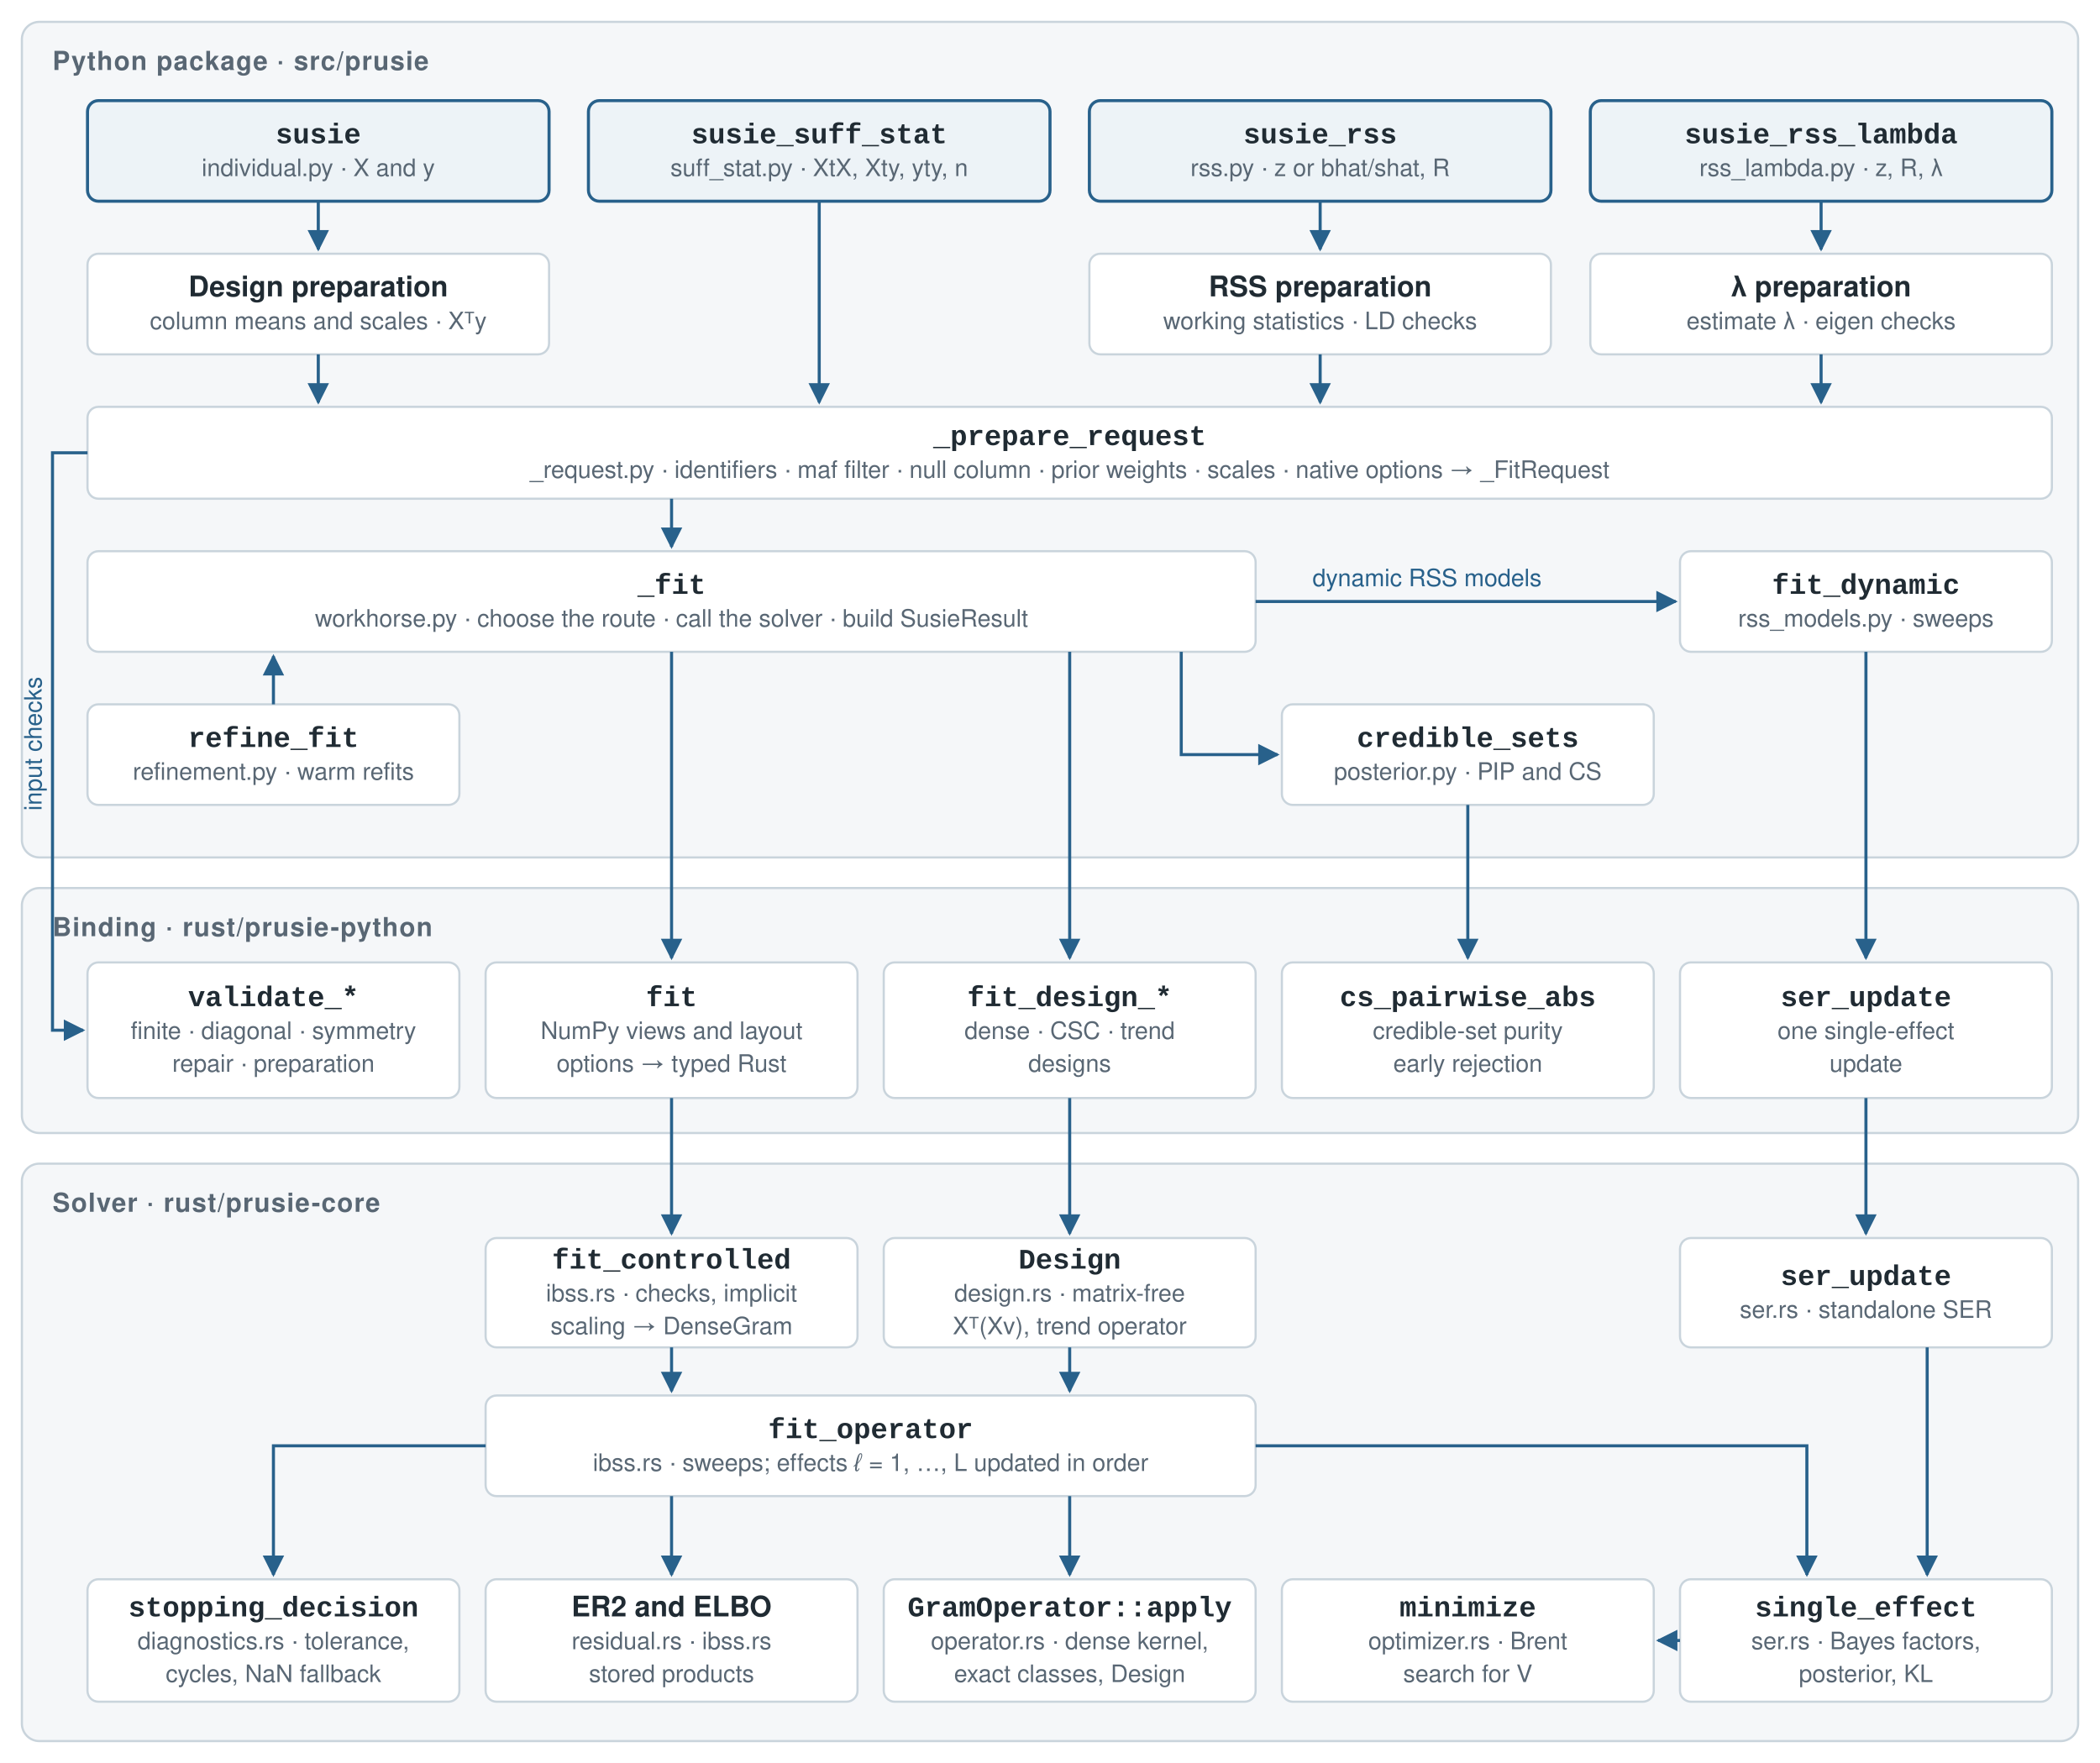
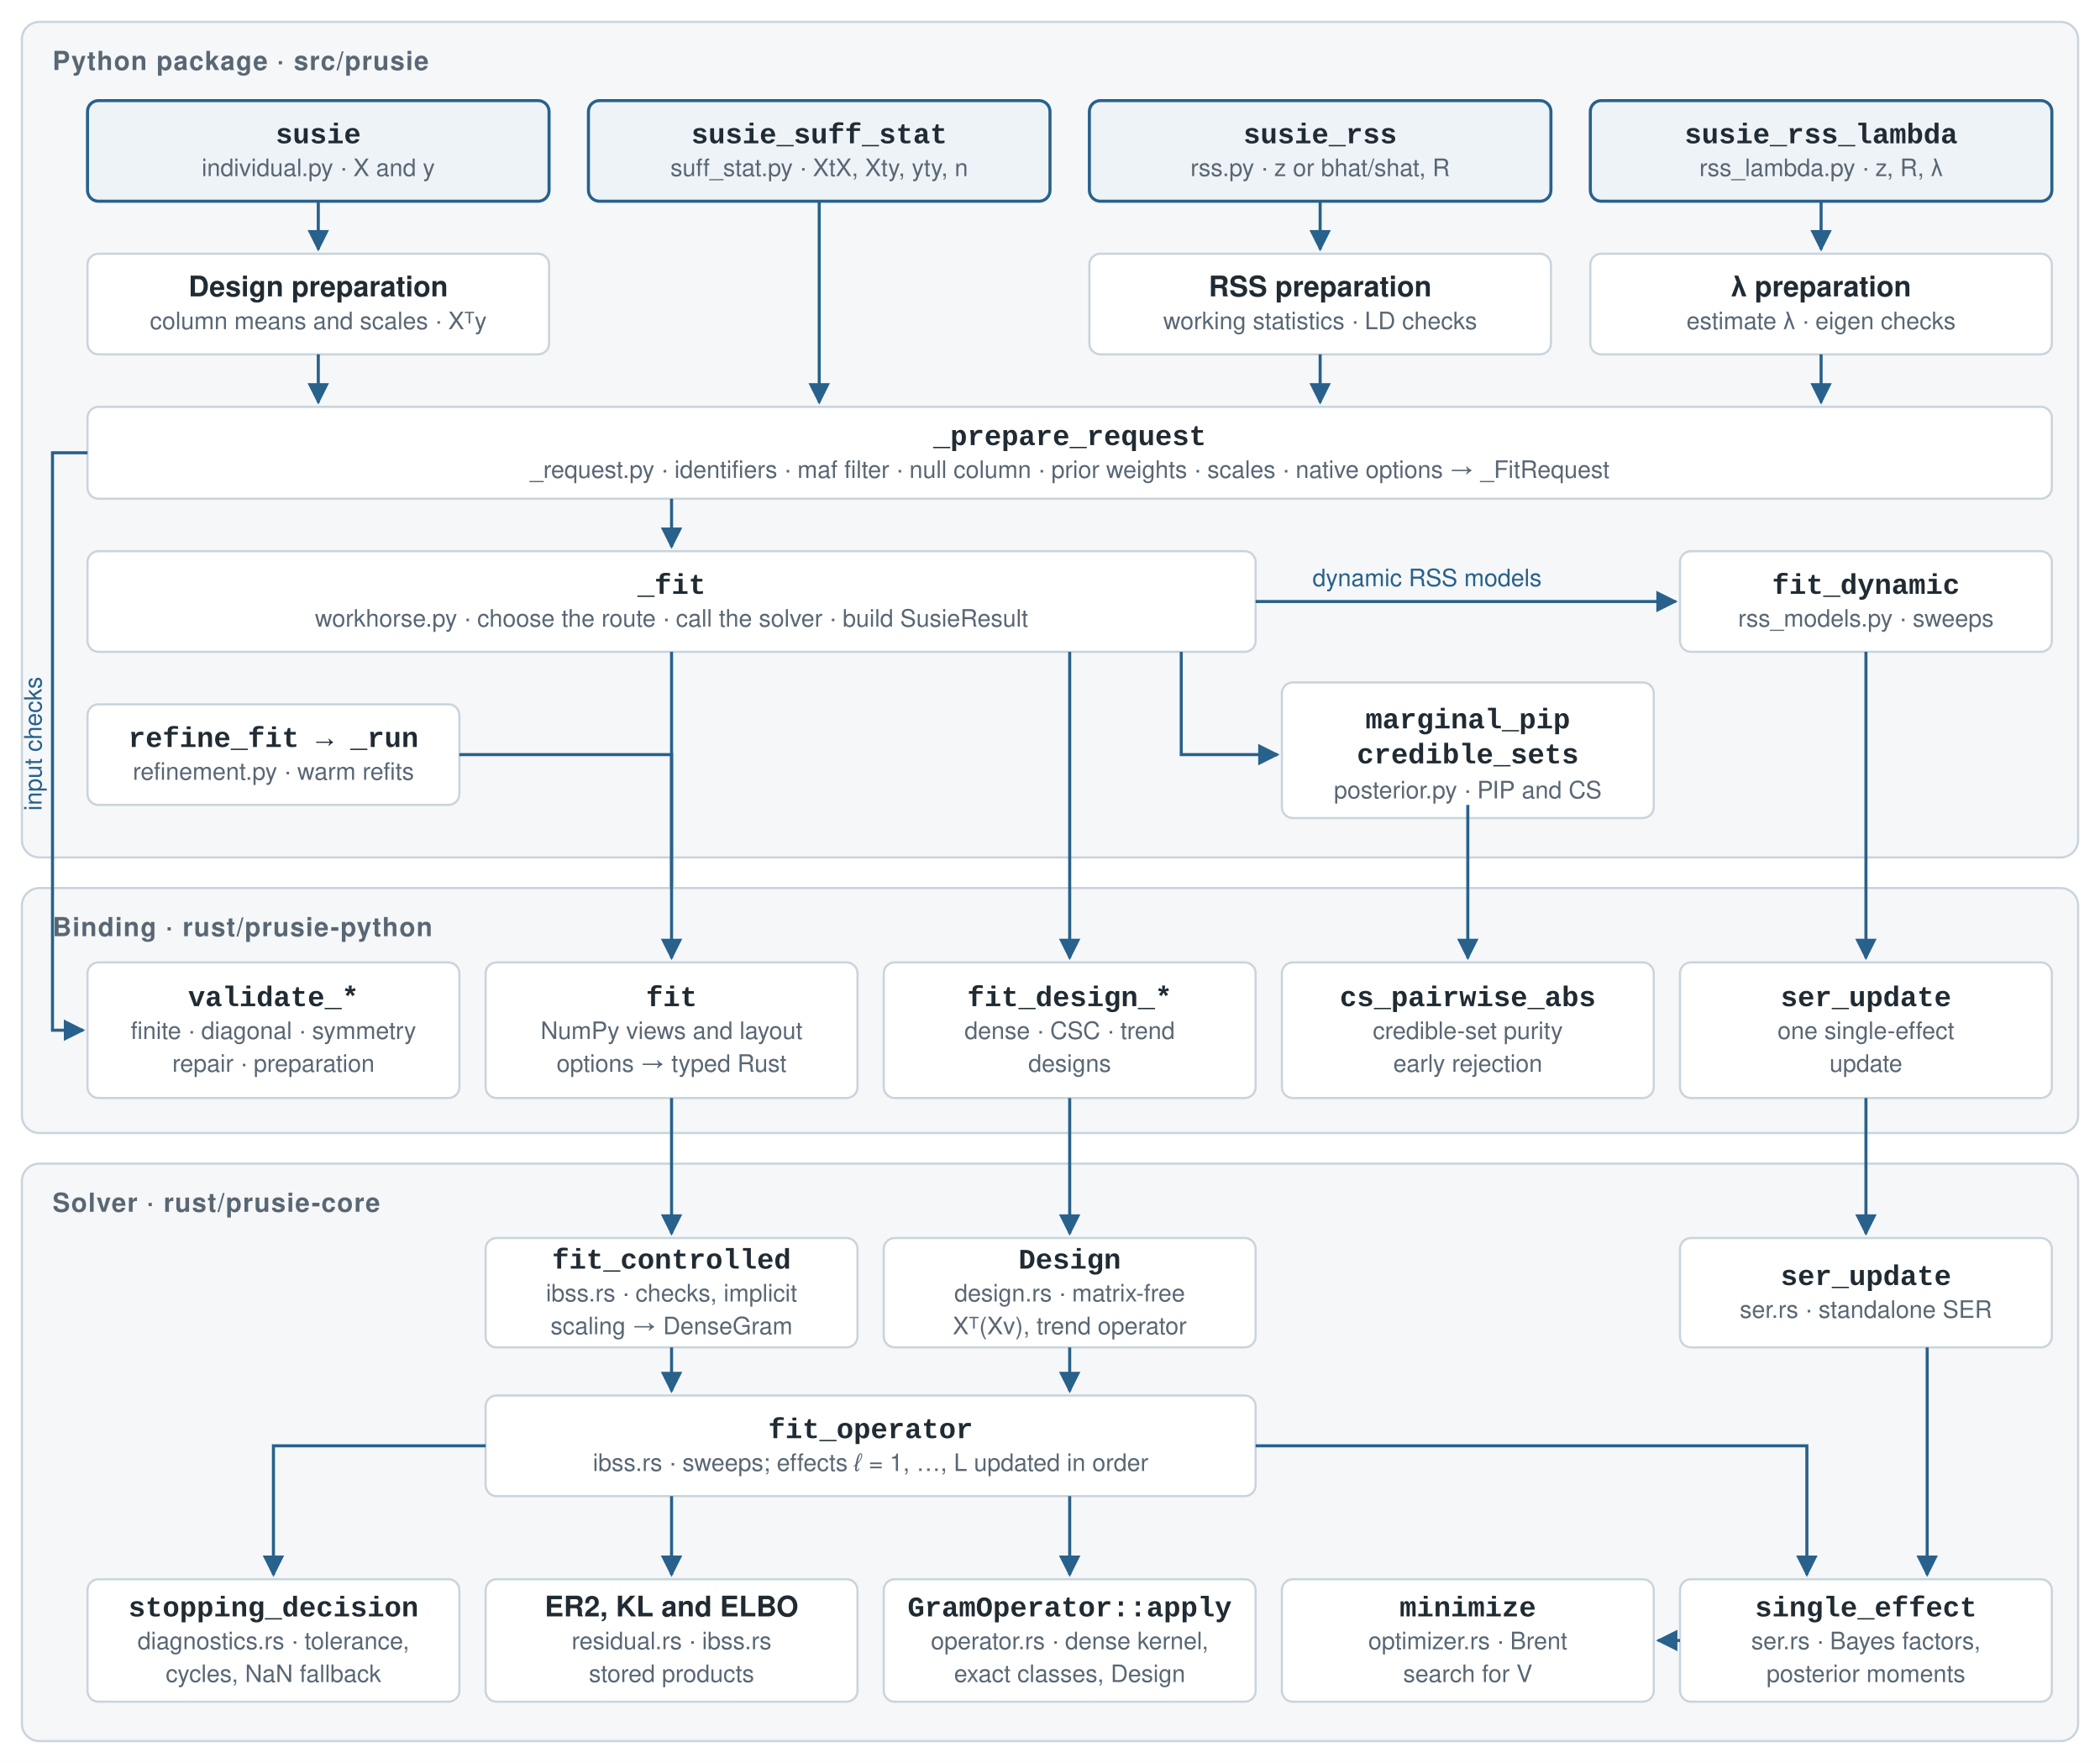
<svg xmlns="http://www.w3.org/2000/svg" width="960" height="806" viewBox="0 0 960 806" role="img" aria-labelledby="title desc">
  <defs>
    <marker id="head" viewBox="0 0 10 10" refX="9" refY="5" markerWidth="7" markerHeight="7" orient="auto-start-reverse">
      <path d="M0,0 L10,5 L0,10 z" fill="#28618b" />
    </marker>
    <style>
text { font-family: -apple-system, BlinkMacSystemFont, "Segoe UI", Helvetica, Arial, sans-serif; fill: #202b33; }
.band { font-size: 12px; font-weight: 700; letter-spacing: .04em; fill: #596774; }
.code { font-family: ui-monospace, SFMono-Regular, Consolas, "Liberation Mono", monospace; font-size: 13px; font-weight: 600; text-anchor: middle; }
.title { font-size: 13px; font-weight: 700; text-anchor: middle; }
.note { font-size: 11px; fill: #596774; text-anchor: middle; }
.label { font-size: 11px; fill: #28618b; }
.arrow { fill: none; stroke: #28618b; stroke-width: 1.4; }
</style>
  </defs>
  <rect width="960" height="806" fill="#ffffff" />
  <rect x="10" y="10" width="940" height="382" rx="8" fill="#f5f7f9" stroke="#c9d4dc" />
  <text x="24" y="32" class="band">Python package · src/prusie</text>
  <rect x="40" y="46" width="211" height="46" rx="5" fill="#edf3f7" stroke="#28618b" stroke-width="1.4" />
  <text x="145.5" y="65.5" class="code">susie</text>
  <text x="145.5" y="80.5" class="note">individual.py · X and y</text>
  <rect x="269" y="46" width="211" height="46" rx="5" fill="#edf3f7" stroke="#28618b" stroke-width="1.4" />
  <text x="374.5" y="65.5" class="code">susie_suff_stat</text>
  <text x="374.5" y="80.5" class="note">suff_stat.py · XtX, Xty, yty, n</text>
  <rect x="498" y="46" width="211" height="46" rx="5" fill="#edf3f7" stroke="#28618b" stroke-width="1.4" />
  <text x="603.5" y="65.5" class="code">susie_rss</text>
  <text x="603.5" y="80.5" class="note">rss.py · z or bhat/shat, R</text>
  <rect x="727" y="46" width="211" height="46" rx="5" fill="#edf3f7" stroke="#28618b" stroke-width="1.4" />
  <text x="832.5" y="65.5" class="code">susie_rss_lambda</text>
  <text x="832.5" y="80.5" class="note">rss_lambda.py · z, R, λ</text>
  <rect x="40" y="116" width="211" height="46" rx="5" fill="#ffffff" stroke="#c9d4dc" stroke-width="1" />
  <text x="145.5" y="135.5" class="title">Design preparation</text>
  <text x="145.5" y="150.5" class="note">column means and scales · Xᵀy</text>
  <rect x="498" y="116" width="211" height="46" rx="5" fill="#ffffff" stroke="#c9d4dc" stroke-width="1" />
  <text x="603.5" y="135.5" class="title">RSS preparation</text>
  <text x="603.5" y="150.5" class="note">working statistics · LD checks</text>
  <rect x="727" y="116" width="211" height="46" rx="5" fill="#ffffff" stroke="#c9d4dc" stroke-width="1" />
  <text x="832.5" y="135.5" class="title">λ preparation</text>
  <text x="832.5" y="150.5" class="note">estimate λ · eigen checks</text>
  <path d="M145.5,92 L145.5,114" class="arrow" marker-end="url(#head)" />
  <path d="M145.5,162 L145.5,184" class="arrow" marker-end="url(#head)" />
  <path d="M603.5,92 L603.5,114" class="arrow" marker-end="url(#head)" />
  <path d="M603.5,162 L603.5,184" class="arrow" marker-end="url(#head)" />
  <path d="M832.5,92 L832.5,114" class="arrow" marker-end="url(#head)" />
  <path d="M832.5,162 L832.5,184" class="arrow" marker-end="url(#head)" />
  <path d="M374.5,92 L374.5,184" class="arrow" marker-end="url(#head)" />
  <rect x="40" y="186" width="898" height="42" rx="5" fill="#ffffff" stroke="#c9d4dc" stroke-width="1" />
  <text x="489.0" y="203.5" class="code">_prepare_request</text>
  <text x="489.0" y="218.5" class="note">_request.py · identifiers · maf filter · null column · prior weights · scales · native options → _FitRequest</text>
  <rect x="40" y="252" width="534" height="46" rx="5" fill="#ffffff" stroke="#c9d4dc" stroke-width="1" />
  <text x="307.0" y="271.5" class="code">_fit</text>
  <text x="307.0" y="286.5" class="note">workhorse.py · choose the route · call the solver · build SusieResult</text>
  <path d="M307.0,228 L307.0,250" class="arrow" marker-end="url(#head)" />
  <rect x="768" y="252" width="170" height="46" rx="5" fill="#ffffff" stroke="#c9d4dc" stroke-width="1" />
  <text x="853.0" y="271.5" class="code">fit_dynamic</text>
  <text x="853.0" y="286.5" class="note">rss_models.py · sweeps</text>
  <path d="M574,275 L766,275" class="arrow" marker-end="url(#head)" />
  <text x="600" y="268" class="label" text-anchor="start">dynamic RSS models</text>
  <rect x="40" y="322" width="170" height="46" rx="5" fill="#ffffff" stroke="#c9d4dc" stroke-width="1" />
-   <text x="125.0" y="341.5" class="code">refine_fit</text>
+   <text x="125.0" y="341.5" class="code">refine_fit → _run</text>
  <text x="125.0" y="356.5" class="note">refinement.py · warm refits</text>
-   <path d="M125.0,322 L125.0,300" class="arrow" marker-end="url(#head)" />
-   <rect x="586" y="322" width="170" height="46" rx="5" fill="#ffffff" stroke="#c9d4dc" stroke-width="1" />
-   <text x="671.0" y="341.5" class="code">credible_sets</text>
-   <text x="671.0" y="356.5" class="note">posterior.py · PIP and CS</text>
+   <path d="M210,345 L307,345 L307,438" class="arrow" marker-end="url(#head)" />
+   <rect x="586" y="312" width="170" height="62" rx="5" fill="#ffffff" stroke="#c9d4dc" stroke-width="1" />
+   <text x="671.0" y="333" class="code">marginal_pip</text>
+   <text x="671.0" y="349" class="code">credible_sets</text>
+   <text x="671.0" y="365" class="note">posterior.py · PIP and CS</text>
  <path d="M540,298 L540,345 L584,345" class="arrow" marker-end="url(#head)" />
  <rect x="10" y="406" width="940" height="112" rx="8" fill="#f5f7f9" stroke="#c9d4dc" />
  <text x="24" y="428" class="band">Binding · rust/prusie-python</text>
  <rect x="40" y="440" width="170" height="62" rx="5" fill="#ffffff" stroke="#c9d4dc" stroke-width="1" />
  <text x="125.0" y="460.0" class="code">validate_*</text>
  <text x="125.0" y="475.0" class="note">finite · diagonal · symmetry</text>
  <text x="125.0" y="490.0" class="note">repair · preparation</text>
  <rect x="222" y="440" width="170" height="62" rx="5" fill="#ffffff" stroke="#c9d4dc" stroke-width="1" />
  <text x="307.0" y="460.0" class="code">fit</text>
  <text x="307.0" y="475.0" class="note">NumPy views and layout</text>
  <text x="307.0" y="490.0" class="note">options → typed Rust</text>
  <rect x="404" y="440" width="170" height="62" rx="5" fill="#ffffff" stroke="#c9d4dc" stroke-width="1" />
  <text x="489.0" y="460.0" class="code">fit_design_*</text>
  <text x="489.0" y="475.0" class="note">dense · CSC · trend</text>
  <text x="489.0" y="490.0" class="note">designs</text>
  <rect x="586" y="440" width="170" height="62" rx="5" fill="#ffffff" stroke="#c9d4dc" stroke-width="1" />
  <text x="671.0" y="460.0" class="code">cs_pairwise_abs</text>
  <text x="671.0" y="475.0" class="note">credible-set purity</text>
  <text x="671.0" y="490.0" class="note">early rejection</text>
  <rect x="768" y="440" width="170" height="62" rx="5" fill="#ffffff" stroke="#c9d4dc" stroke-width="1" />
  <text x="853.0" y="460.0" class="code">ser_update</text>
  <text x="853.0" y="475.0" class="note">one single-effect</text>
  <text x="853.0" y="490.0" class="note">update</text>
  <path d="M40,207 L24,207 L24,471 L38,471" class="arrow" marker-end="url(#head)" />
  <text x="19" y="340" class="label" transform="rotate(-90 19 340)" text-anchor="middle">input checks</text>
  <path d="M307.0,298 L307.0,438" class="arrow" marker-end="url(#head)" />
  <path d="M489.0,298 L489.0,438" class="arrow" marker-end="url(#head)" />
  <path d="M671.0,368 L671.0,438" class="arrow" marker-end="url(#head)" />
  <path d="M853.0,298 L853.0,438" class="arrow" marker-end="url(#head)" />
  <rect x="10" y="532" width="940" height="264" rx="8" fill="#f5f7f9" stroke="#c9d4dc" />
  <text x="24" y="554" class="band">Solver · rust/prusie-core</text>
  <rect x="222" y="566" width="170" height="50" rx="5" fill="#ffffff" stroke="#c9d4dc" stroke-width="1" />
  <text x="307.0" y="580.0" class="code">fit_controlled</text>
  <text x="307.0" y="595.0" class="note">ibss.rs · checks, implicit</text>
  <text x="307.0" y="610.0" class="note">scaling → DenseGram</text>
  <rect x="404" y="566" width="170" height="50" rx="5" fill="#ffffff" stroke="#c9d4dc" stroke-width="1" />
  <text x="489.0" y="580.0" class="code">Design</text>
  <text x="489.0" y="595.0" class="note">design.rs · matrix-free</text>
  <text x="489.0" y="610.0" class="note">Xᵀ(Xv), trend operator</text>
  <rect x="768" y="566" width="170" height="50" rx="5" fill="#ffffff" stroke="#c9d4dc" stroke-width="1" />
  <text x="853.0" y="587.5" class="code">ser_update</text>
  <text x="853.0" y="602.5" class="note">ser.rs · standalone SER</text>
  <path d="M307.0,502 L307.0,564" class="arrow" marker-end="url(#head)" />
  <path d="M307.0,616 L307.0,636" class="arrow" marker-end="url(#head)" />
  <path d="M489.0,502 L489.0,564" class="arrow" marker-end="url(#head)" />
  <path d="M489.0,616 L489.0,636" class="arrow" marker-end="url(#head)" />
  <path d="M853.0,502 L853.0,564" class="arrow" marker-end="url(#head)" />
  <rect x="222" y="638" width="352" height="46" rx="5" fill="#ffffff" stroke="#c9d4dc" stroke-width="1" />
  <text x="398.0" y="657.5" class="code">fit_operator</text>
  <text x="398.0" y="672.5" class="note">ibss.rs · sweeps; effects ℓ = 1, …, L updated in order</text>
  <rect x="40" y="722" width="170" height="56" rx="5" fill="#ffffff" stroke="#c9d4dc" stroke-width="1" />
  <text x="125.0" y="739.0" class="code">stopping_decision</text>
  <text x="125.0" y="754.0" class="note">diagnostics.rs · tolerance,</text>
  <text x="125.0" y="769.0" class="note">cycles, NaN fallback</text>
  <rect x="222" y="722" width="170" height="56" rx="5" fill="#ffffff" stroke="#c9d4dc" stroke-width="1" />
-   <text x="307.0" y="739.0" class="title">ER2 and ELBO</text>
+   <text x="307.0" y="739.0" class="title">ER2, KL and ELBO</text>
  <text x="307.0" y="754.0" class="note">residual.rs · ibss.rs</text>
  <text x="307.0" y="769.0" class="note">stored products</text>
  <rect x="404" y="722" width="170" height="56" rx="5" fill="#ffffff" stroke="#c9d4dc" stroke-width="1" />
  <text x="489.0" y="739.0" class="code">GramOperator::apply</text>
  <text x="489.0" y="754.0" class="note">operator.rs · dense kernel,</text>
  <text x="489.0" y="769.0" class="note">exact classes, Design</text>
  <rect x="586" y="722" width="170" height="56" rx="5" fill="#ffffff" stroke="#c9d4dc" stroke-width="1" />
  <text x="671.0" y="739.0" class="code">minimize</text>
  <text x="671.0" y="754.0" class="note">optimizer.rs · Brent</text>
  <text x="671.0" y="769.0" class="note">search for V</text>
  <rect x="768" y="722" width="170" height="56" rx="5" fill="#ffffff" stroke="#c9d4dc" stroke-width="1" />
  <text x="853.0" y="739.0" class="code">single_effect</text>
  <text x="853.0" y="754.0" class="note">ser.rs · Bayes factors,</text>
-   <text x="853.0" y="769.0" class="note">posterior, KL</text>
+   <text x="853.0" y="769.0" class="note">posterior moments</text>
  <path d="M222,661 L125.0,661 L125.0,720" class="arrow" marker-end="url(#head)" />
  <path d="M307.0,684 L307.0,720" class="arrow" marker-end="url(#head)" />
  <path d="M489.0,684 L489.0,720" class="arrow" marker-end="url(#head)" />
  <path d="M574,661 L826,661 L826,720" class="arrow" marker-end="url(#head)" />
  <path d="M881.0,616 L881.0,720" class="arrow" marker-end="url(#head)" />
  <path d="M768,750 L758,750" class="arrow" marker-end="url(#head)" />
</svg>
